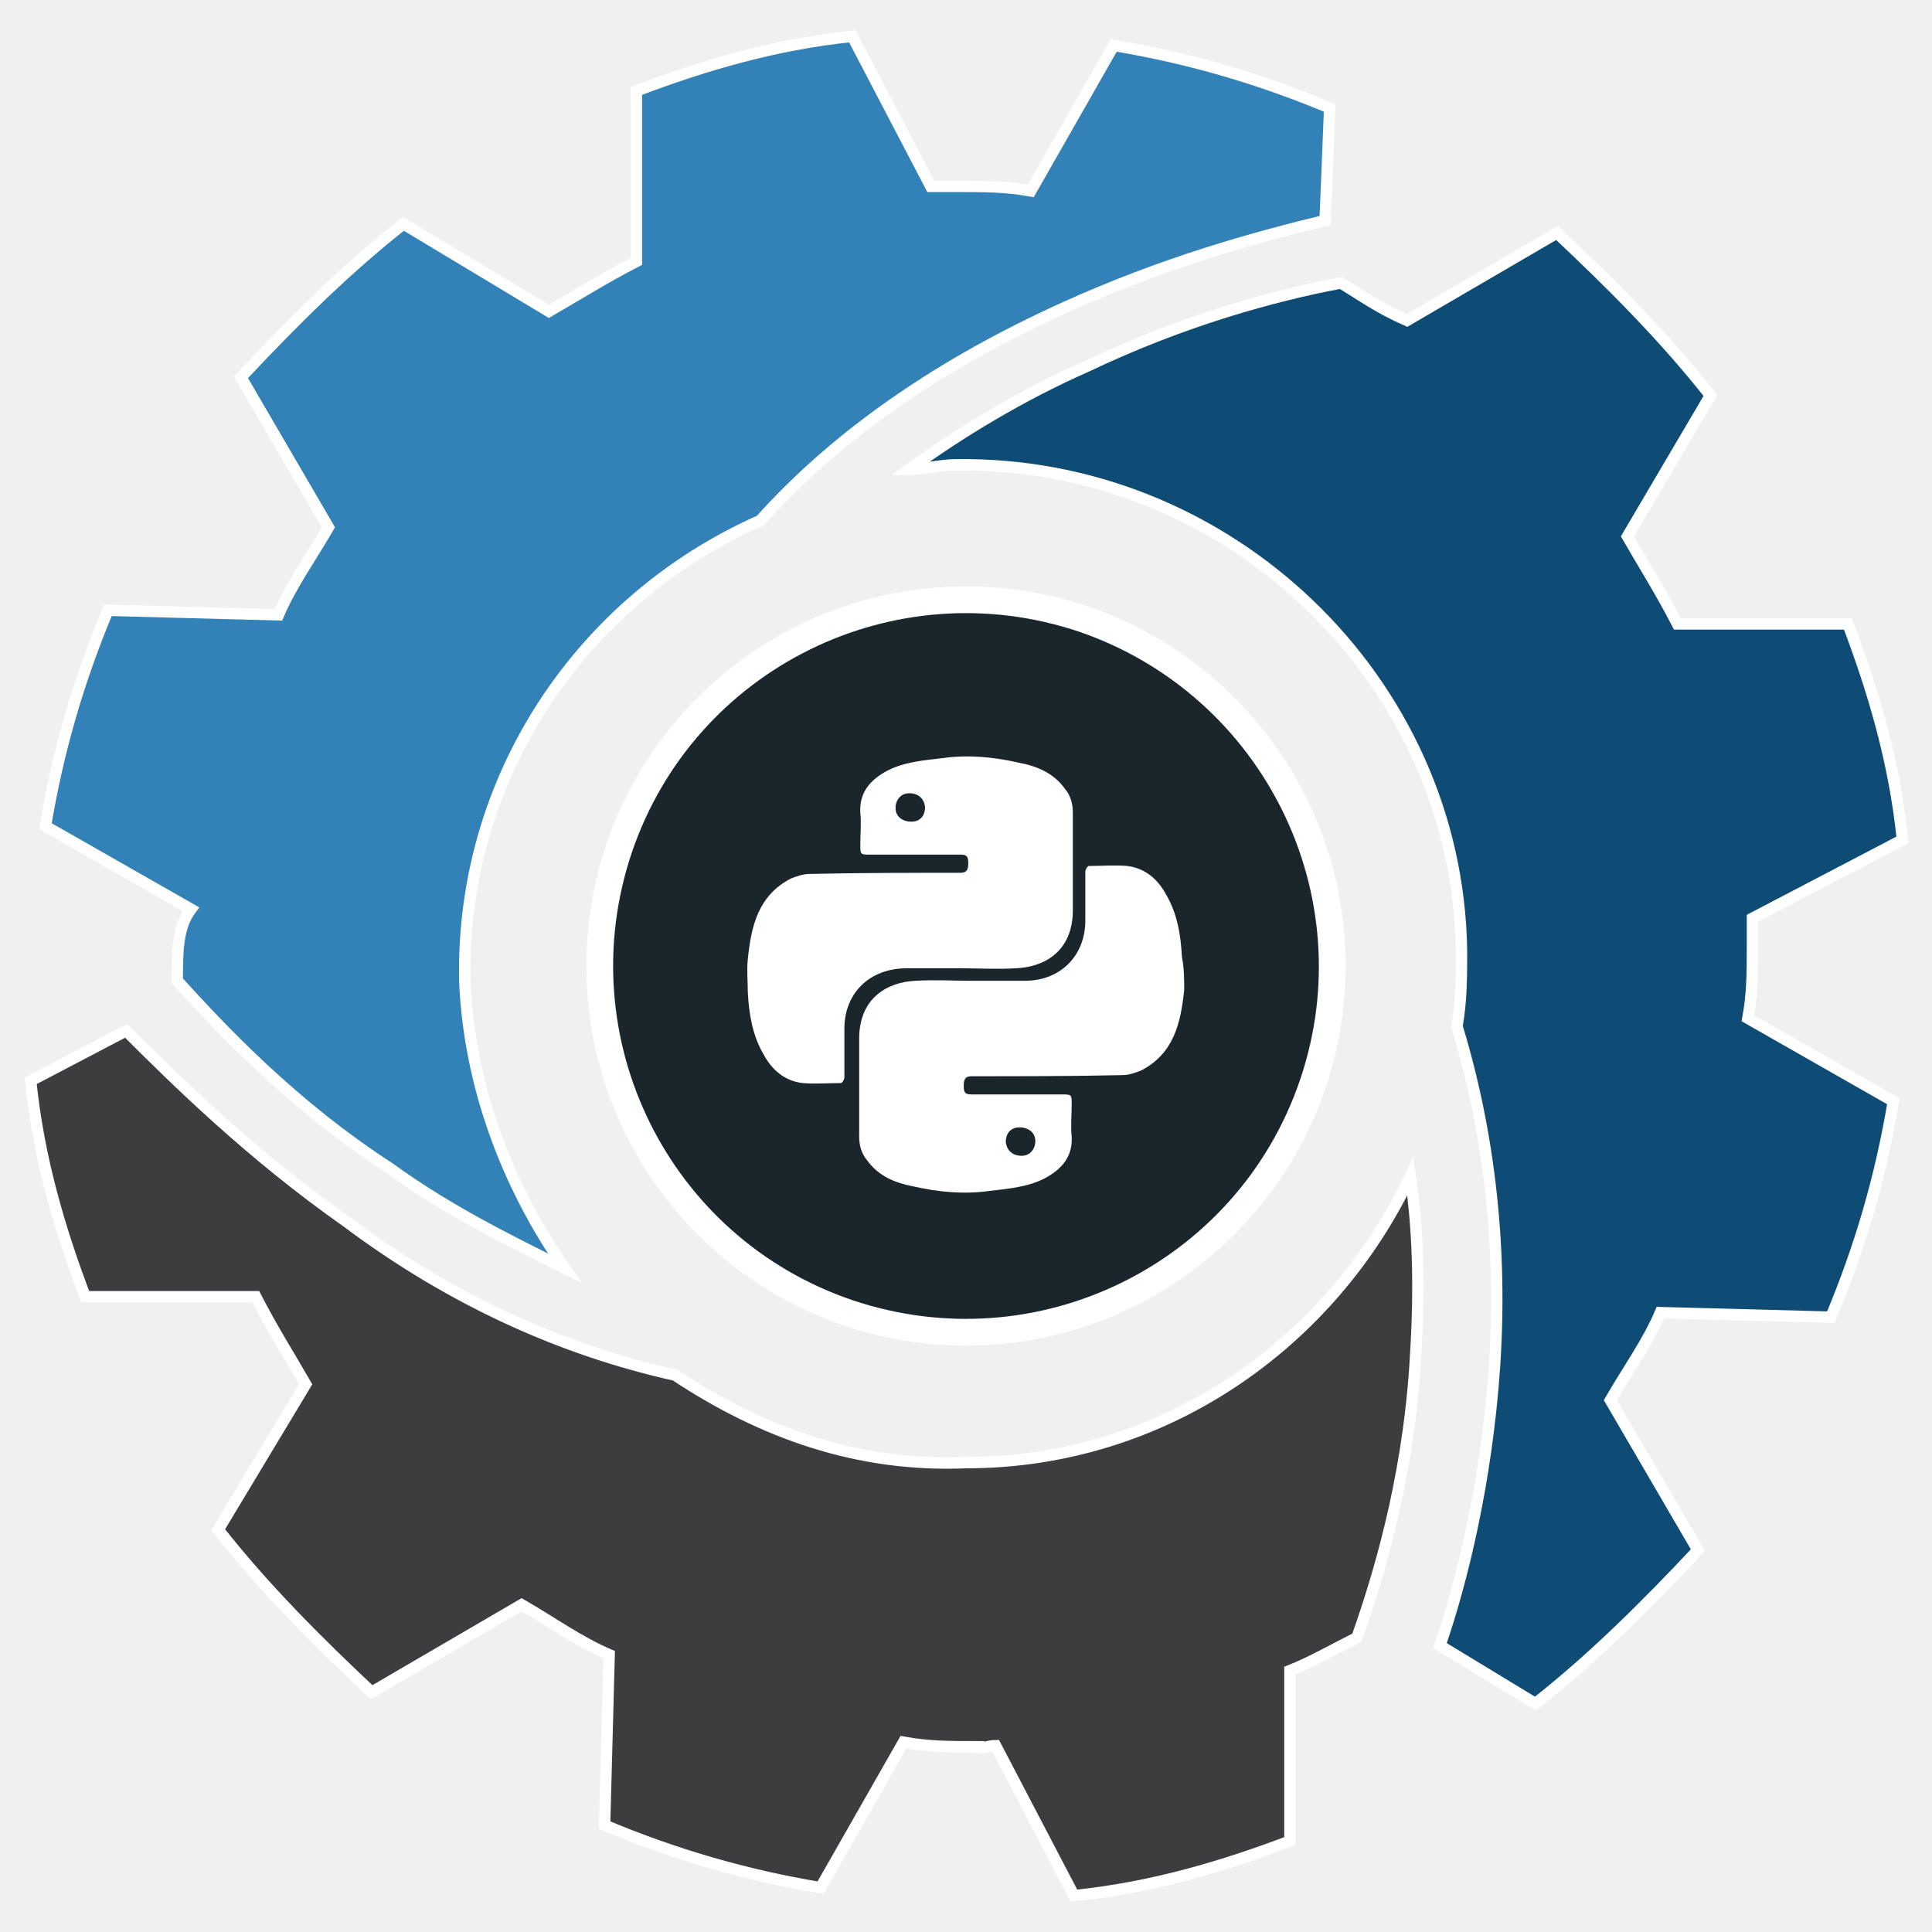
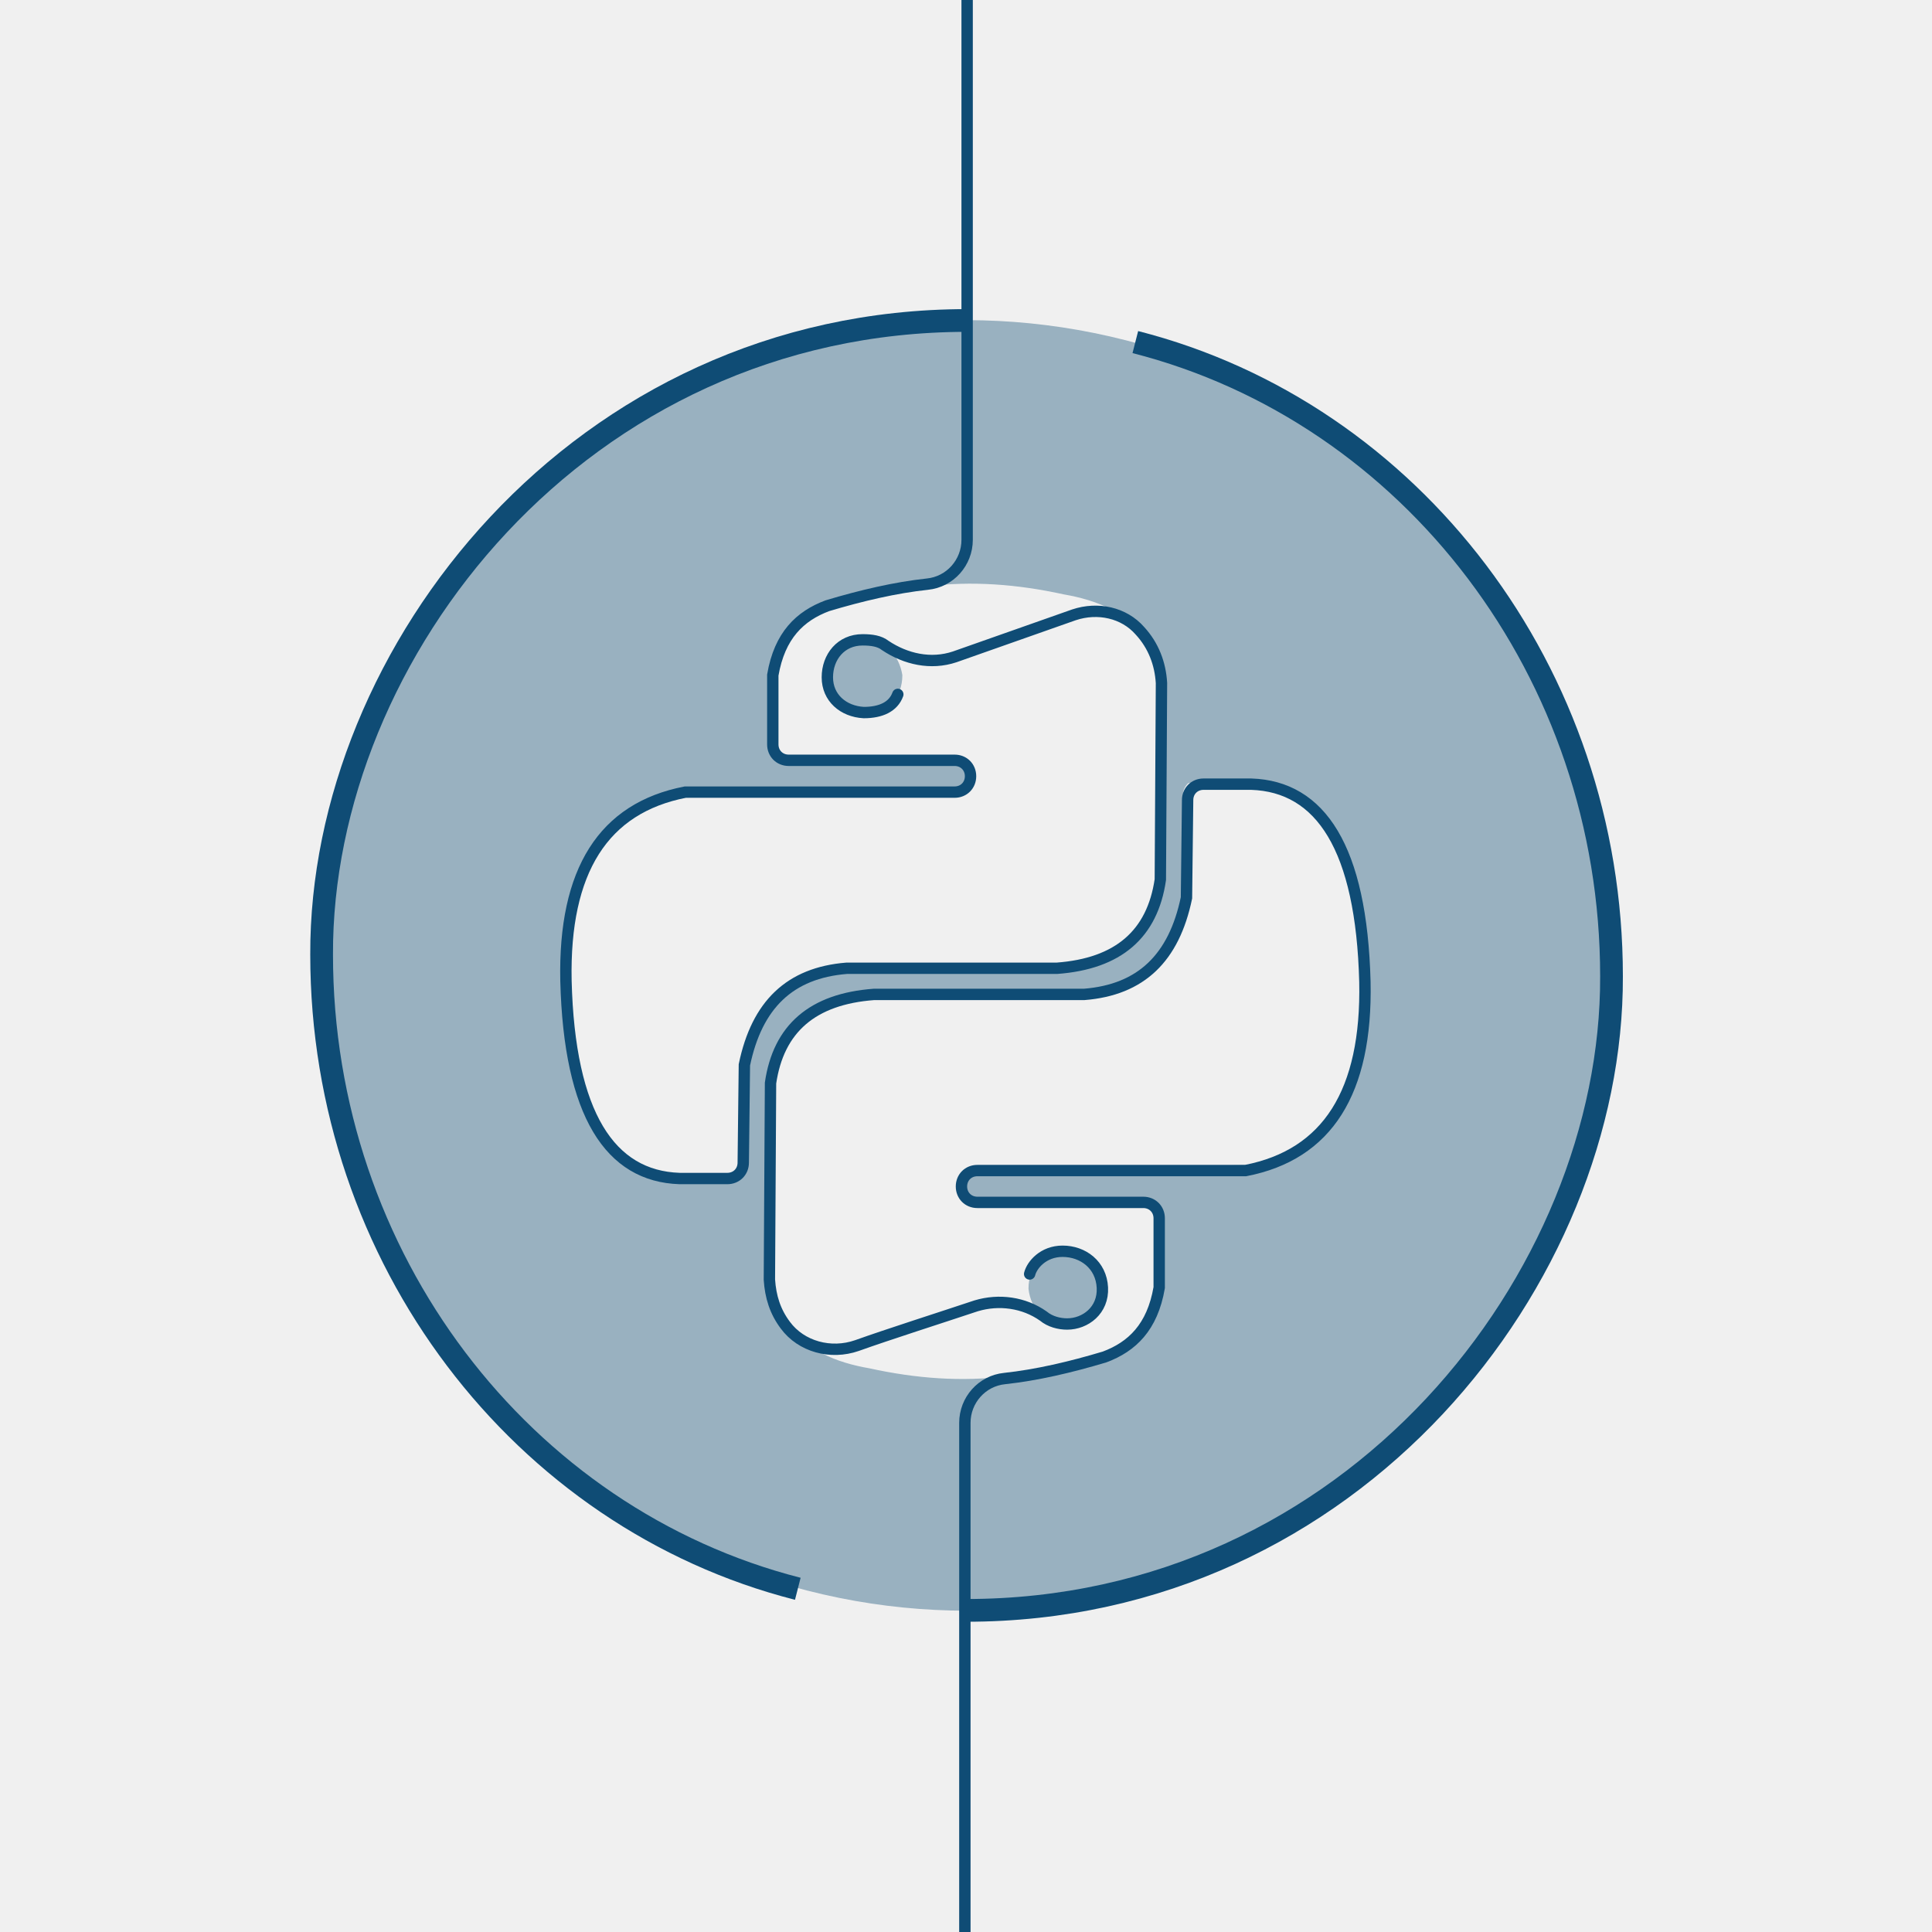
- <svg xmlns="http://www.w3.org/2000/svg" version="1.1" id="littleLogo" x="0px" y="0px" viewBox="0 0 170 170" style="enable-background:new 0 0 170 170;" xml:space="preserve">
+ <svg xmlns="http://www.w3.org/2000/svg" version="1.1" id="logo" x="0px" y="0px" viewBox="0 0 170 170" style="enable-background:new 0 0 170 170;" xml:space="preserve">
  <style type="text/css">
- 	.st0{fill-rule:evenodd;clip-rule:evenodd;fill:#FFFFFF;stroke:#FFFFFF;stroke-miterlimit:10;}
- 	.st1{fill-rule:evenodd;clip-rule:evenodd;fill:#1B262C;stroke:#FFFFFF;stroke-miterlimit:10;}
- 	.st2{fill-rule:evenodd;clip-rule:evenodd;fill:#1B262C;}
- 	.st3{fill-rule:evenodd;clip-rule:evenodd;fill:#0F4C75;stroke:#FFFFFF;stroke-miterlimit:10;}
- 	.st4{fill-rule:evenodd;clip-rule:evenodd;fill:#3282B8;stroke:#FFFFFF;stroke-miterlimit:10;}
- 	.st5{fill-rule:evenodd;clip-rule:evenodd;fill:#3D3D3F;stroke:#FFFFFF;stroke-miterlimit:10;}
+ 	.st0{opacity:0.39;}
+ 	.st1{fill-rule:evenodd;clip-rule:evenodd;fill:#0F4C75;}
+ 	.st2{fill:none;stroke:#0F4C75;stroke-width:2;stroke-miterlimit:10;}
+ 	.st3{fill:none;stroke:#0F4C75;stroke-linecap:round;stroke-miterlimit:10;}
</style>
-   <g id="Python">
-     <g id="Pyhondot">
-       <circle id="background" class="st0" cx="85" cy="85" r="32.9" />
-       <path id="topdot" class="st1" d="M80,69.3c-1,0-1.7,0.8-1.7,1.8s0.8,1.7,1.9,1.7c1,0,1.7-0.7,1.7-1.8C81.8,70,81.1,69.3,80,69.3z" />
-       <path id="bottomdot" class="st1" d="M89.9,102.2c1,0,1.7-0.8,1.7-1.8s-0.8-1.7-1.9-1.7c-1,0-1.7,0.7-1.7,1.8    C88.1,101.5,88.8,102.2,89.9,102.2z" />
-       <path id="Pythonlogo" class="st2" d="M95,55.6C78.7,50.1,61.1,58.8,55.6,75c-5.5,16.3,3.2,33.9,19.4,39.4    c16.3,5.5,33.9-3.2,39.4-19.4S111.2,61.2,95,55.6z M74.3,90.5c0,1.4,0,2.9,0,4.3c0,0.2-0.2,0.5-0.3,0.5c-1.1,0-2.3,0.1-3.4,0    c-1.6-0.2-2.7-1.2-3.4-2.5c-1-1.7-1.3-3.6-1.4-5.5c0-1-0.1-1.9,0-2.9c0.3-2.9,0.9-5.6,3.8-7.1c0.5-0.2,1.1-0.4,1.6-0.4    c4.4-0.1,8.9-0.1,13.3-0.1c0.6,0,0.7-0.3,0.7-0.9s-0.2-0.7-0.7-0.7c-2.6,0-5.2,0-7.9,0c-0.9,0-0.9,0-0.9-0.9s0.1-1.9,0-2.8    c-0.1-1.8,0.9-2.9,2.4-3.7c1.6-0.8,3.3-0.9,4.9-1.1c2.2-0.3,4.4-0.1,6.6,0.4c1.6,0.3,3.1,0.9,4.1,2.3c0.5,0.6,0.7,1.3,0.7,2.1    c0,2.9,0,5.7,0,8.6c0,3.6-2.5,5-5,5.1c-1.6,0.1-3.3,0-4.9,0l0,0c-1.6,0-3.2,0-4.7,0C76.5,85.2,74.3,87.4,74.3,90.5z M104.2,87.1    c-0.3,2.9-0.9,5.6-3.8,7.1c-0.5,0.2-1.1,0.4-1.6,0.4c-4.4,0.1-8.9,0.1-13.3,0.1c-0.6,0-0.7,0.3-0.7,0.9s0.2,0.7,0.7,0.7    c2.6,0,5.2,0,7.9,0c0.9,0,0.9,0,0.9,0.9s-0.1,1.9,0,2.8c0.1,1.8-0.9,2.9-2.4,3.7c-1.6,0.8-3.3,0.9-4.9,1.1    c-2.2,0.3-4.4,0.1-6.6-0.4c-1.6-0.3-3.1-0.9-4.1-2.3c-0.5-0.6-0.7-1.3-0.7-2.1c0-2.9,0-5.7,0-8.6c0-3.6,2.5-5,5-5.1    c1.6-0.1,3.3,0,4.9,0l0,0c1.6,0,3.2,0,4.7,0c3.1,0,5.3-2.2,5.3-5.3c0-1.4,0-2.9,0-4.3c0-0.2,0.2-0.5,0.3-0.5c1.1,0,2.3-0.1,3.4,0    c1.6,0.2,2.7,1.2,3.4,2.5c1,1.7,1.3,3.6,1.4,5.5C104.2,85.2,104.2,86.2,104.2,87.1z" />
-     </g>
+   <g id="background" class="st0">
+     <path id="topdotB" class="st1" d="M75.9,56.3c-1.8,0-3.1,1.5-3.1,3.3s1.5,3.1,3.5,3.1c1.8,0,3.1-1.3,3.1-3.3   C79.1,57.6,77.9,56.3,75.9,56.3z" />
+     <path id="bottomdotB" class="st1" d="M94,116.5c1.8,0,3.1-1.5,3.1-3.3s-1.5-3.1-3.5-3.1c-1.8,0-3.1,1.3-3.1,3.3   C90.7,115.2,91.9,116.5,94,116.5z" />
+     <path id="pythonB" class="st1" d="M103.3,31.2c-29.8-10.1-62,5.9-72,35.5c-10.1,29.8,5.9,62,35.5,72c29.8,10.1,62-5.9,72-35.5   C148.8,73.7,132.9,41.5,103.3,31.2z M65.4,95.1c0,2.6,0,5.3,0,7.9c0,0.4-0.4,0.9-0.5,0.9c-2,0-4.2,0.2-6.2,0   c-2.9-0.4-4.9-2.2-6.2-4.6c-1.8-3.1-2.4-6.6-2.6-10.1c0-1.8-0.2-3.5,0-5.3c0.5-5.3,1.6-10.2,6.9-13c0.9-0.4,2-0.7,2.9-0.7   C67.8,70,76,70,84.1,70c1.1,0,1.3-0.5,1.3-1.6s-0.4-1.3-1.3-1.3c-4.8,0-9.5,0-14.4,0c-1.6,0-1.6,0-1.6-1.6s0.2-3.5,0-5.1   c-0.2-3.3,1.6-5.3,4.4-6.8c2.9-1.5,6-1.6,9-2c4-0.5,8-0.2,12.1,0.7c2.9,0.5,5.7,1.6,7.5,4.2c0.9,1.1,1.3,2.4,1.3,3.8   c0,5.3,0,10.4,0,15.7c0,6.6-4.6,9.1-9.1,9.3c-2.9,0.2-6,0-9,0l0,0c-2.9,0-5.9,0-8.6,0C69.5,85.4,65.4,89.4,65.4,95.1z M120.1,88.8   c-0.5,5.3-1.6,10.2-6.9,13c-0.9,0.4-2,0.7-2.9,0.7c-8,0.2-16.3,0.2-24.3,0.2c-1.1,0-1.3,0.5-1.3,1.6s0.4,1.3,1.3,1.3   c4.8,0,9.5,0,14.4,0c1.6,0,1.6,0,1.6,1.6s-0.2,3.5,0,5.1c0.2,3.3-1.6,5.3-4.4,6.8c-2.9,1.5-6,1.6-9,2c-4,0.5-8,0.2-12.1-0.7   c-2.9-0.5-5.7-1.6-7.5-4.2c-0.9-1.1-1.3-2.4-1.3-3.8c0-5.3,0-10.4,0-15.7c0-6.6,4.6-9.1,9.1-9.3c2.9-0.2,6,0,9,0l0,0   c2.9,0,5.9,0,8.6,0c5.7,0,9.7-4,9.7-9.7c0-2.6,0-5.3,0-7.9c0-0.4,0.4-0.9,0.5-0.9c2,0,4.2-0.2,6.2,0c2.9,0.4,4.9,2.2,6.2,4.6   c1.8,3.1,2.4,6.6,2.6,10.1C120.1,85.4,120.1,87.2,120.1,88.8z" />
  </g>
-   <g id="mecha">
-     <path id="blue" class="st3" d="M118,24.9c-5.9,1.1-13.9,3.3-22.3,7.3c-5.9,2.6-11.3,5.9-15.7,9.1c1.1,0,2.9-0.4,4-0.4   c24.1-0.4,44.3,19,44.6,42.8c0,2.2,0,4.4-0.4,6.6c2.9,9.5,4,19.7,3.3,30c-0.7,10.2-2.9,19-4.8,24.5l8.4,5.1   c5.1-4,9.9-8.8,14.3-13.5l-7.7-13.2c1.5-2.6,3.3-5.1,4.4-7.7l15,0.4c2.6-6.2,4.4-12.4,5.5-19l-12.8-7.3c0.4-2.2,0.4-4,0.4-6.6   c0-0.7,0-1.5,0-2.2l13.2-6.9c-0.7-6.9-2.6-13.2-4.8-19h-15c-1.5-2.9-2.9-5.1-4.4-7.7l7.3-12.4c-4-5.1-8.8-9.9-13.5-14.3l-13.2,7.7   C121.3,27.1,119.8,26,118,24.9z" />
-     <path id="lightBlue" class="st4" d="M15.6,86.3c4,4.4,10.2,11,18.7,16.5c5.1,3.7,10.2,6.2,15.4,8.8c-5.1-7.3-8.4-16.1-8.8-25.2   c-0.4-17.9,10.2-33.6,26-40.6c6.9-7.7,16.1-13.9,26.7-18.7c8.8-4,16.8-6.2,23-7.7l0.4-9.9c-6.2-2.6-12.4-4.4-19-5.5l-7.3,12.8   c-2.2-0.4-4-0.4-6.6-0.4c-0.7,0-1.5,0-2.2,0L75,3.2C68.1,3.9,61.8,5.8,56,8v15c-2.9,1.5-5.1,2.9-7.7,4.4l-12.8-7.7   c-5.1,4-9.9,8.8-14.3,13.5l7.7,13.2c-1.5,2.6-3.3,5.1-4.4,7.7l-15-0.4c-2.6,6.2-4.4,12.4-5.5,19L16.8,80   C15.6,81.6,15.6,83.8,15.6,86.3L15.6,86.3z" />
-     <path id="grey" class="st5" d="M87.6,153.6l6.9,13.2c6.9-0.7,13.2-2.6,19-4.8v-15c1.8-0.7,3.7-1.8,5.9-2.9   c1.8-5.1,4.4-13.5,5.1-23.8c0.4-5.9,0.4-11.3-0.4-16.8c-6.9,14.6-21.6,25.2-39.1,25.2c-9.5,0.4-17.9-2.6-25.6-7.7   c-9.9-2.2-19.7-6.6-28.9-13.5c-8.4-5.9-15-12.4-19.4-16.8l-8.4,4.4c0.7,6.9,2.6,13.2,4.8,19h15c1.5,2.9,2.9,5.1,4.4,7.7l-7.7,12.8   c4,5.1,8.8,9.9,13.5,14.3l13.2-7.7c2.6,1.5,5.1,3.3,7.7,4.4l-0.4,15c6.2,2.6,12.4,4.4,19,5.5l7.3-12.8c2.2,0.4,4,0.4,6.6,0.4   C86.1,154,86.9,153.6,87.6,153.6z" />
+   <g id="python">
+     <path id="circleBottom" class="st2" d="M85,141.7c34.1,0,56.9-29.3,56.8-55.8c0-26.7-17.6-49.6-41.9-55.8" />
+     <path id="circleTop" class="st2" d="M85.1,28.2C51,28.2,28.2,57.5,28.3,84c0,26.7,17.6,49.6,41.9,55.8" />
+     <path id="pythonBottom" class="st3" d="M84.9,170v-44.8c0-2,1.5-3.7,3.5-3.9c2.8-0.3,5.8-1,8.8-1.9c2.4-0.9,4.2-2.6,4.8-6.1v-6.1   c0-0.8-0.6-1.4-1.4-1.4H86c-0.8,0-1.4-0.6-1.4-1.4l0,0c0-0.8,0.6-1.4,1.4-1.4h23.6c7.2-1.4,10.7-6.9,10.5-16.6   c-0.3-11.8-3.9-17.2-10-17.4h-4.2c-0.8,0-1.4,0.6-1.4,1.4l-0.1,8.6c-1.1,5.3-4,8.1-9,8.5H76.9c-5.4,0.4-8.4,3-9.1,7.8l-0.1,17.3   c0.1,1.5,0.5,2.8,1.4,4c1.4,1.9,4,2.6,6.3,1.8c2.8-1,7.2-2.4,10.5-3.5c2-0.6,4.2-0.3,5.9,0.9c0.6,0.5,1.4,0.7,2.1,0.7   c1.6,0,3.2-1.2,3.1-3.2s-1.7-3.2-3.5-3.2c-1.7,0-2.7,1.2-2.9,2" />
+     <path id="pythonTop" class="st3" d="M85.1,0v47.5c0,2-1.5,3.7-3.5,3.9c-2.8,0.3-5.8,1-8.8,1.9c-2.4,0.9-4.2,2.6-4.8,6.1v6.1   c0,0.8,0.6,1.4,1.4,1.4H84c0.8,0,1.4,0.6,1.4,1.4l0,0c0,0.8-0.6,1.4-1.4,1.4H60.3c-7.2,1.4-10.7,6.9-10.5,16.6   c0.3,11.8,3.9,17.2,10,17.4H64c0.8,0,1.4-0.6,1.4-1.4l0.1-8.6c1.1-5.3,4-8.1,9-8.5H93c5.4-0.4,8.4-3,9.1-7.8l0.1-17.3   c-0.1-1.7-0.7-3.3-1.9-4.6c-1.4-1.6-3.7-2.1-5.8-1.4L84,57.8c-2.1,0.7-4.3,0.2-6.1-1c-0.5-0.4-1.2-0.5-2-0.5   c-1.9,0-3.1,1.5-3.1,3.3s1.4,3,3.2,3.1c1.5,0,2.6-0.5,3-1.6" />
  </g>
</svg>
